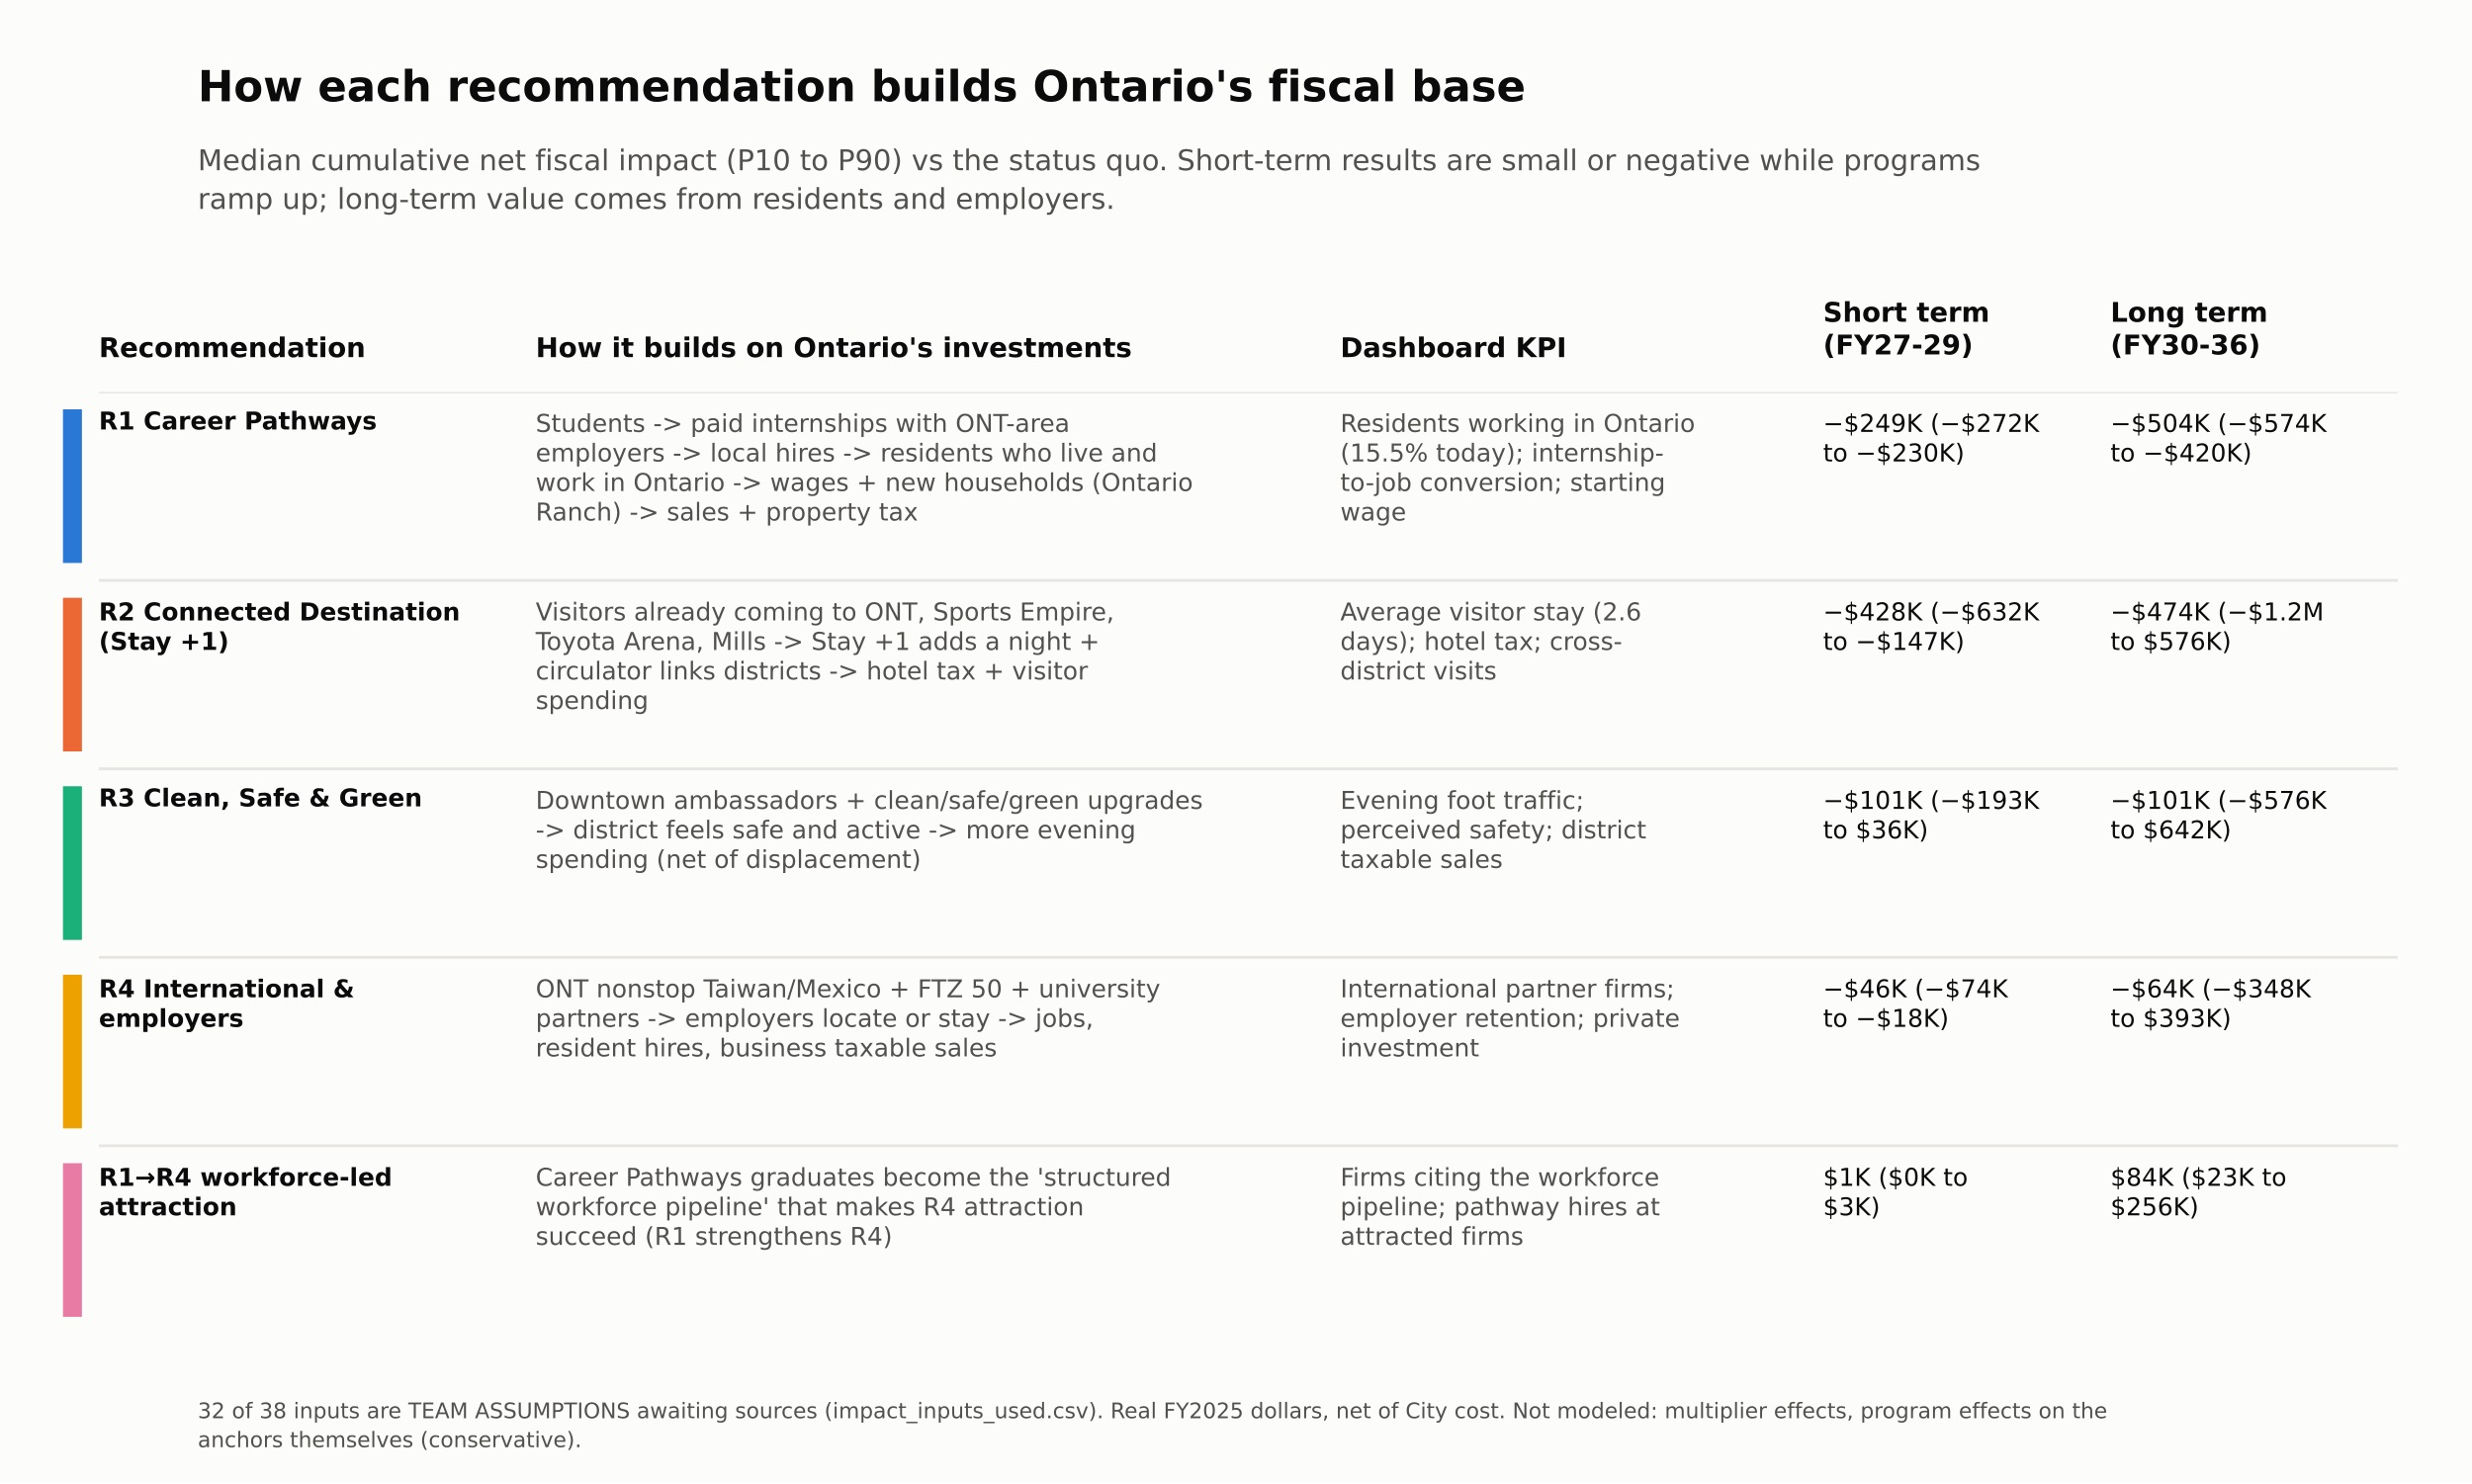
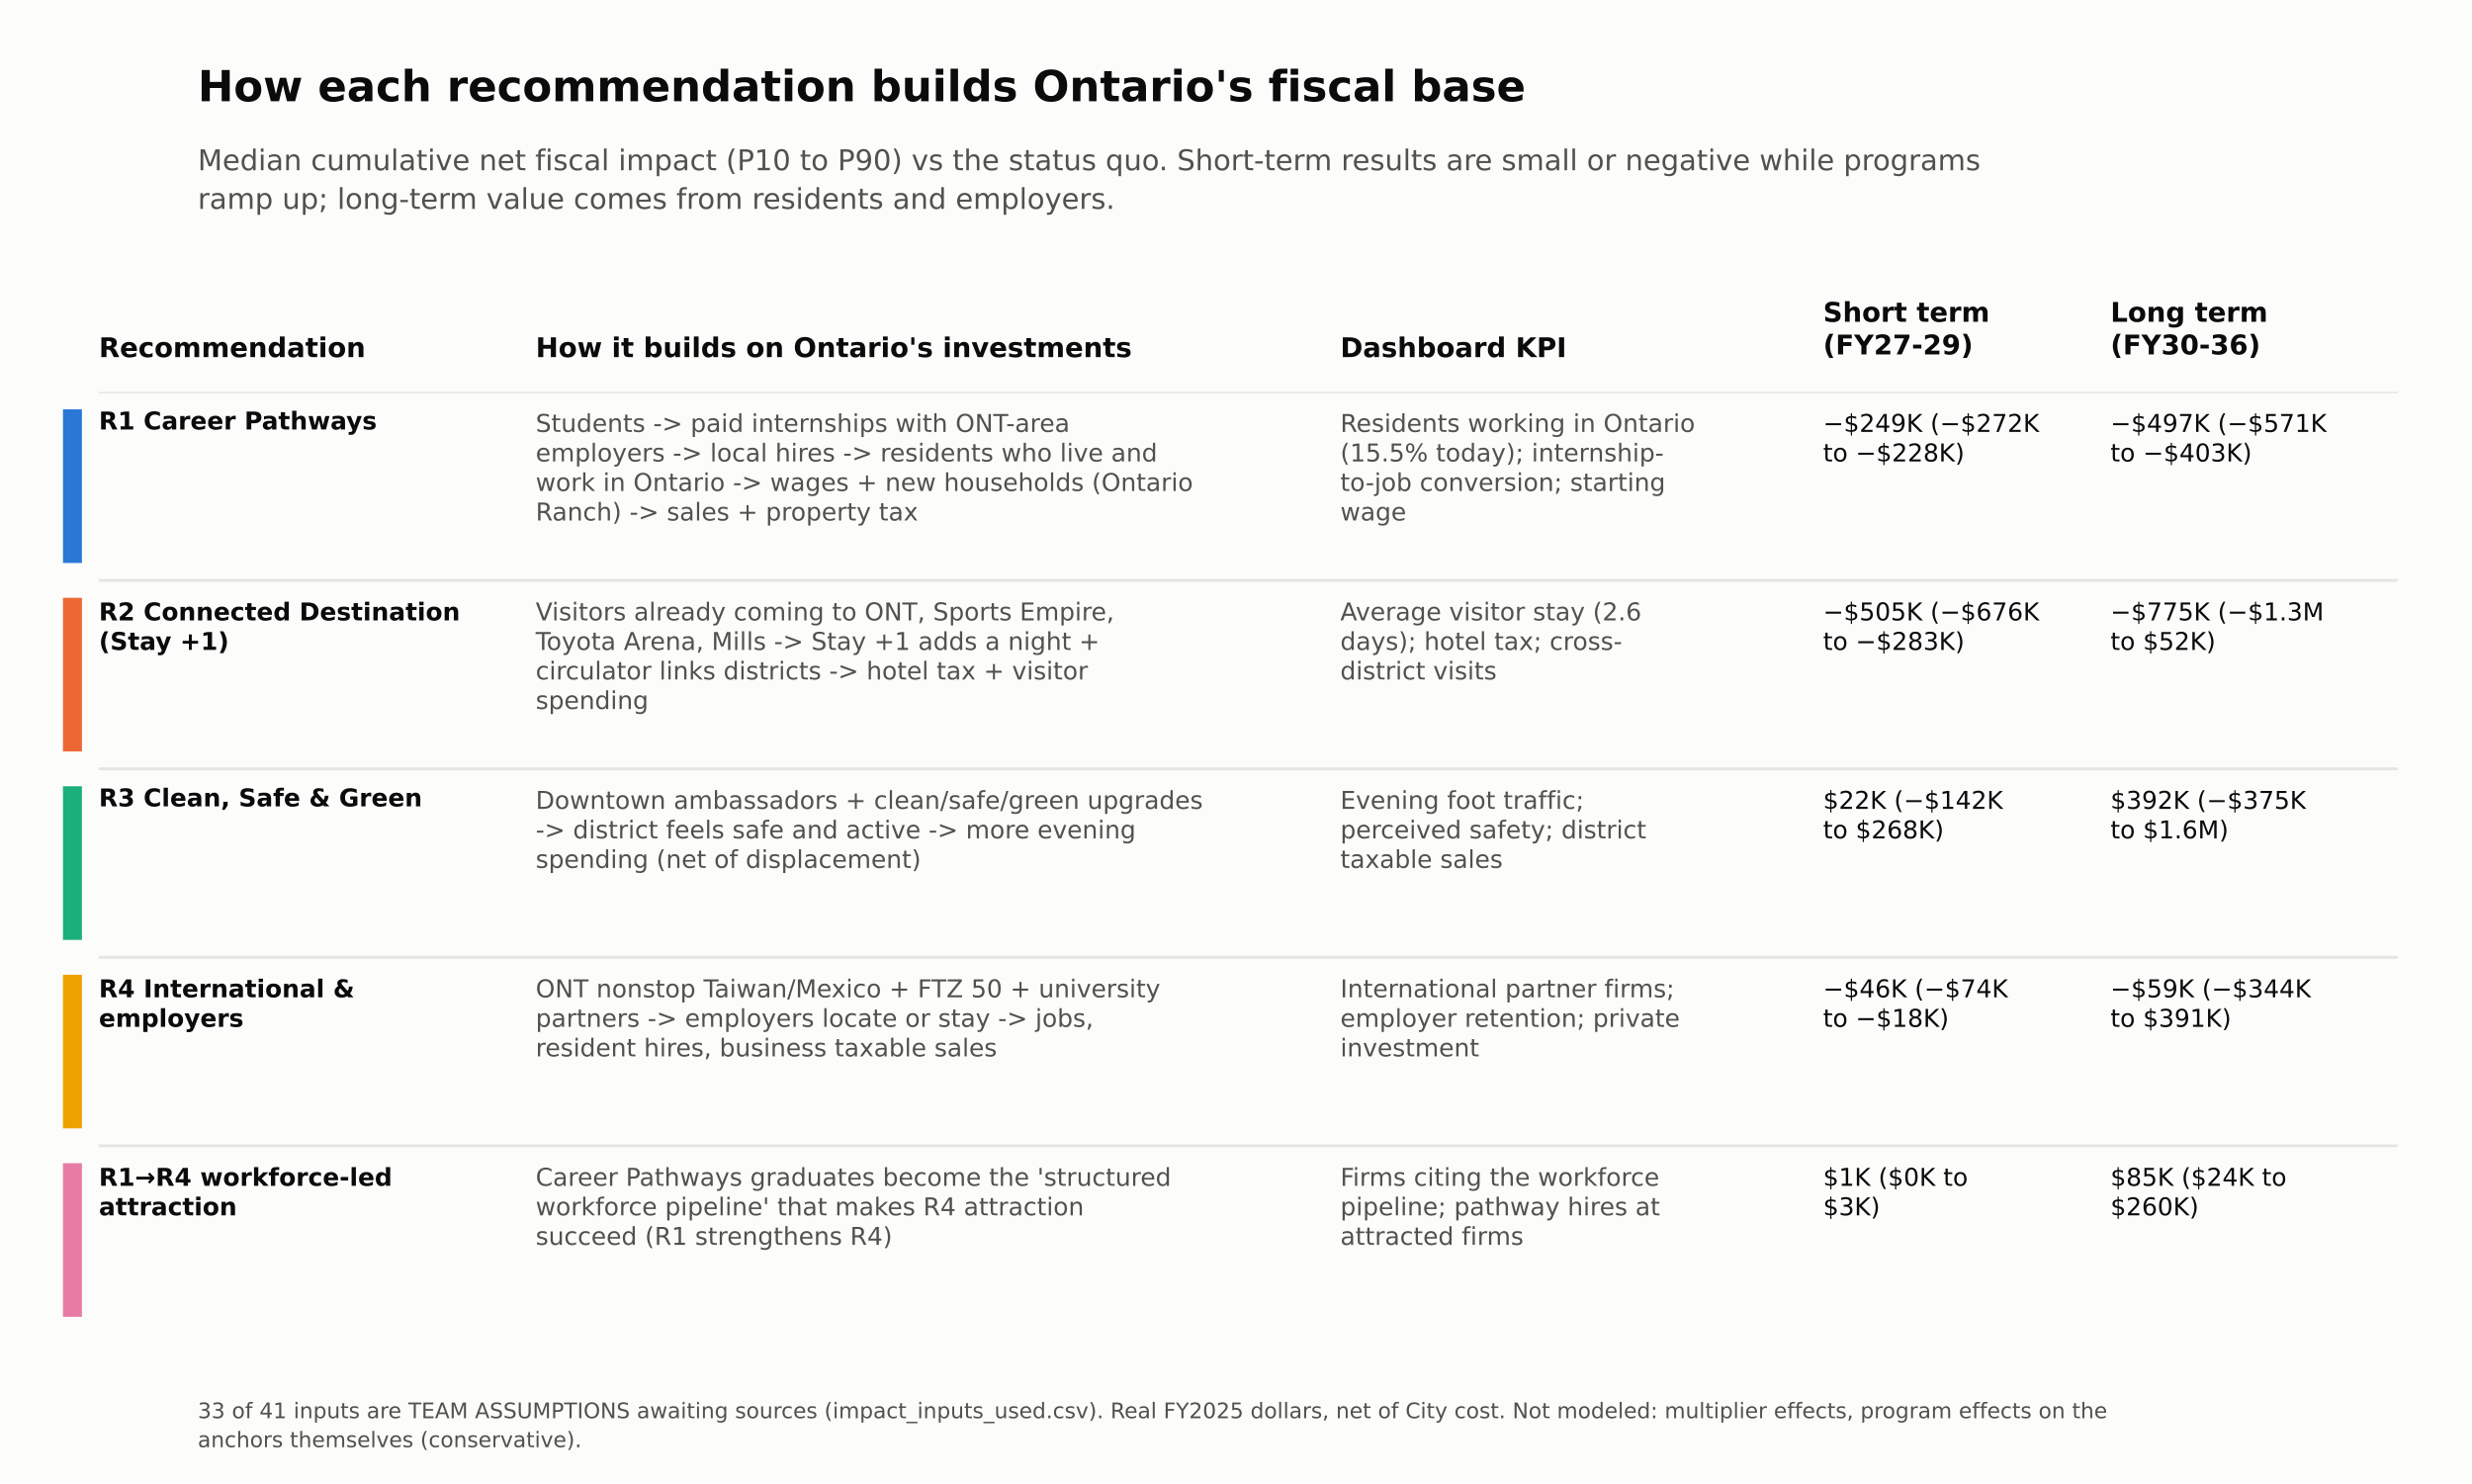
<svg xmlns="http://www.w3.org/2000/svg" width="864pt" height="518.4pt" viewBox="0 0 864 518.4" version="1.1">
  <defs>
    <style type="text/css">*{stroke-linejoin: round; stroke-linecap: butt}</style>
  </defs>
  <g id="figure_1">
    <g id="patch_1">
      <path d="M 0 518.4  L 864 518.4  L 864 0  L 0 0  z " style="fill: #fcfcfb" />
    </g>
    <g id="axes_1">
      <g id="patch_2">
        <path d="M 22.507 196.292  L 28.132 196.292  L 28.132 143.588  L 22.507 143.588  z " style="fill: #2a78d6; stroke: #2a78d6; stroke-linejoin: miter" />
      </g>
      <g id="patch_3">
        <path d="M 22.507 262.172  L 28.132 262.172  L 28.132 209.468  L 22.507 209.468  z " style="fill: #eb6834; stroke: #eb6834; stroke-linejoin: miter" />
      </g>
      <g id="patch_4">
        <path d="M 22.507 328.052  L 28.132 328.052  L 28.132 275.348  L 22.507 275.348  z " style="fill: #1baf7a; stroke: #1baf7a; stroke-linejoin: miter" />
      </g>
      <g id="patch_5">
        <path d="M 22.507 393.932  L 28.132 393.932  L 28.132 341.228  L 22.507 341.228  z " style="fill: #eda100; stroke: #eda100; stroke-linejoin: miter" />
      </g>
      <g id="patch_6">
        <path d="M 22.507 459.812  L 28.132 459.812  L 28.132 407.108  L 22.507 407.108  z " style="fill: #e87ba4; stroke: #e87ba4; stroke-linejoin: miter" />
      </g>
      <g id="line2d_1">
        <path d="M 34.56 137  L 838.08 137  " clip-path="url(#pbd255e1580)" style="fill: none; stroke: #e6e5e1; stroke-linecap: square" />
      </g>
      <g id="line2d_2">
        <path d="M 34.56 202.88  L 838.08 202.88  " clip-path="url(#pbd255e1580)" style="fill: none; stroke: #e6e5e1; stroke-linecap: square" />
      </g>
      <g id="line2d_3">
        <path d="M 34.56 268.76  L 838.08 268.76  " clip-path="url(#pbd255e1580)" style="fill: none; stroke: #e6e5e1; stroke-linecap: square" />
      </g>
      <g id="line2d_4">
        <path d="M 34.56 334.64  L 838.08 334.64  " clip-path="url(#pbd255e1580)" style="fill: none; stroke: #e6e5e1; stroke-linecap: square" />
      </g>
      <g id="line2d_5">
        <path d="M 34.56 400.52  L 838.08 400.52  " clip-path="url(#pbd255e1580)" style="fill: none; stroke: #e6e5e1; stroke-linecap: square" />
      </g>
      <g id="text_1">
        <text style="font-weight: 700; font-size: 9.5px; font-family: 'DejaVu Sans', 'Bitstream Vera Sans', 'Computer Modern Sans Serif', 'Lucida Grande', 'Verdana', 'Geneva', 'Lucid', 'Arial', 'Helvetica', 'Avant Garde', sans-serif; text-anchor: start; fill: #0b0b0b" x="34.56" y="124.836" transform="rotate(-0 34.56 124.8358)">Recommendation</text>
      </g>
      <g id="text_2">
        <text style="font-weight: 700; font-size: 9.5px; font-family: 'DejaVu Sans', 'Bitstream Vera Sans', 'Computer Modern Sans Serif', 'Lucida Grande', 'Verdana', 'Geneva', 'Lucid', 'Arial', 'Helvetica', 'Avant Garde', sans-serif; text-anchor: start; fill: #0b0b0b" x="187.229" y="124.836" transform="rotate(-0 187.2288 124.8358)">How it builds on Ontario's investments</text>
      </g>
      <g id="text_3">
        <text style="font-weight: 700; font-size: 9.5px; font-family: 'DejaVu Sans', 'Bitstream Vera Sans', 'Computer Modern Sans Serif', 'Lucida Grande', 'Verdana', 'Geneva', 'Lucid', 'Arial', 'Helvetica', 'Avant Garde', sans-serif; text-anchor: start; fill: #0b0b0b" x="468.461" y="124.836" transform="rotate(-0 468.4608 124.8358)">Dashboard KPI</text>
      </g>
      <g id="text_4">
        <text style="font-weight: 700; font-size: 9.5px; font-family: 'DejaVu Sans', 'Bitstream Vera Sans', 'Computer Modern Sans Serif', 'Lucida Grande', 'Verdana', 'Geneva', 'Lucid', 'Arial', 'Helvetica', 'Avant Garde', sans-serif; fill: #0b0b0b" transform="translate(637.2 112.483)">Short term</text>
        <text style="font-weight: 700; font-size: 9.5px; font-family: 'DejaVu Sans', 'Bitstream Vera Sans', 'Computer Modern Sans Serif', 'Lucida Grande', 'Verdana', 'Geneva', 'Lucid', 'Arial', 'Helvetica', 'Avant Garde', sans-serif; fill: #0b0b0b" transform="translate(637.2 123.8848)">(FY27-29)</text>
      </g>
      <g id="text_5">
        <text style="font-weight: 700; font-size: 9.5px; font-family: 'DejaVu Sans', 'Bitstream Vera Sans', 'Computer Modern Sans Serif', 'Lucida Grande', 'Verdana', 'Geneva', 'Lucid', 'Arial', 'Helvetica', 'Avant Garde', sans-serif; fill: #0b0b0b" transform="translate(737.64 112.483)">Long term</text>
        <text style="font-weight: 700; font-size: 9.5px; font-family: 'DejaVu Sans', 'Bitstream Vera Sans', 'Computer Modern Sans Serif', 'Lucida Grande', 'Verdana', 'Geneva', 'Lucid', 'Arial', 'Helvetica', 'Avant Garde', sans-serif; fill: #0b0b0b" transform="translate(737.64 123.8848)">(FY30-36)</text>
      </g>
      <g id="text_6">
        <text style="font-weight: 700; font-size: 8.6px; font-family: 'DejaVu Sans', 'Bitstream Vera Sans', 'Computer Modern Sans Serif', 'Lucida Grande', 'Verdana', 'Geneva', 'Lucid', 'Arial', 'Helvetica', 'Avant Garde', sans-serif; text-anchor: start; fill: #0b0b0b" x="34.56" y="150.123" transform="rotate(-0 34.56 150.1227)">R1 Career Pathways</text>
      </g>
      <g id="text_7">
        <text style="font-size: 8.6px; font-family: 'DejaVu Sans', 'Bitstream Vera Sans', 'Computer Modern Sans Serif', 'Lucida Grande', 'Verdana', 'Geneva', 'Lucid', 'Arial', 'Helvetica', 'Avant Garde', sans-serif; fill: #52514e" transform="translate(187.2288 150.9835)">Students -&gt; paid internships with ONT-area</text>
        <text style="font-size: 8.6px; font-family: 'DejaVu Sans', 'Bitstream Vera Sans', 'Computer Modern Sans Serif', 'Lucida Grande', 'Verdana', 'Geneva', 'Lucid', 'Arial', 'Helvetica', 'Avant Garde', sans-serif; fill: #52514e" transform="translate(187.2288 161.3058)">employers -&gt; local hires -&gt; residents who live and</text>
        <text style="font-size: 8.6px; font-family: 'DejaVu Sans', 'Bitstream Vera Sans', 'Computer Modern Sans Serif', 'Lucida Grande', 'Verdana', 'Geneva', 'Lucid', 'Arial', 'Helvetica', 'Avant Garde', sans-serif; fill: #52514e" transform="translate(187.2288 171.6282)">work in Ontario -&gt; wages + new households (Ontario</text>
        <text style="font-size: 8.6px; font-family: 'DejaVu Sans', 'Bitstream Vera Sans', 'Computer Modern Sans Serif', 'Lucida Grande', 'Verdana', 'Geneva', 'Lucid', 'Arial', 'Helvetica', 'Avant Garde', sans-serif; fill: #52514e" transform="translate(187.2288 181.9506)">Ranch) -&gt; sales + property tax</text>
      </g>
      <g id="text_8">
        <text style="font-size: 8.6px; font-family: 'DejaVu Sans', 'Bitstream Vera Sans', 'Computer Modern Sans Serif', 'Lucida Grande', 'Verdana', 'Geneva', 'Lucid', 'Arial', 'Helvetica', 'Avant Garde', sans-serif; fill: #52514e" transform="translate(468.4608 150.9835)">Residents working in Ontario</text>
        <text style="font-size: 8.6px; font-family: 'DejaVu Sans', 'Bitstream Vera Sans', 'Computer Modern Sans Serif', 'Lucida Grande', 'Verdana', 'Geneva', 'Lucid', 'Arial', 'Helvetica', 'Avant Garde', sans-serif; fill: #52514e" transform="translate(468.4608 161.3058)">(15.5% today); internship-</text>
        <text style="font-size: 8.6px; font-family: 'DejaVu Sans', 'Bitstream Vera Sans', 'Computer Modern Sans Serif', 'Lucida Grande', 'Verdana', 'Geneva', 'Lucid', 'Arial', 'Helvetica', 'Avant Garde', sans-serif; fill: #52514e" transform="translate(468.4608 171.6282)">to-job conversion; starting</text>
        <text style="font-size: 8.6px; font-family: 'DejaVu Sans', 'Bitstream Vera Sans', 'Computer Modern Sans Serif', 'Lucida Grande', 'Verdana', 'Geneva', 'Lucid', 'Arial', 'Helvetica', 'Avant Garde', sans-serif; fill: #52514e" transform="translate(468.4608 181.9499)">wage</text>
      </g>
      <g id="text_9">
        <text style="font-size: 8.6px; font-family: 'DejaVu Sans', 'Bitstream Vera Sans', 'Computer Modern Sans Serif', 'Lucida Grande', 'Verdana', 'Geneva', 'Lucid', 'Arial', 'Helvetica', 'Avant Garde', sans-serif; fill: #0b0b0b" transform="translate(637.2 150.9835)">−$249K (−$272K</text>
-         <text style="font-size: 8.6px; font-family: 'DejaVu Sans', 'Bitstream Vera Sans', 'Computer Modern Sans Serif', 'Lucida Grande', 'Verdana', 'Geneva', 'Lucid', 'Arial', 'Helvetica', 'Avant Garde', sans-serif; fill: #0b0b0b" transform="translate(637.2 161.3058)">to −$230K)</text>
+         <text style="font-size: 8.6px; font-family: 'DejaVu Sans', 'Bitstream Vera Sans', 'Computer Modern Sans Serif', 'Lucida Grande', 'Verdana', 'Geneva', 'Lucid', 'Arial', 'Helvetica', 'Avant Garde', sans-serif; fill: #0b0b0b" transform="translate(637.2 161.3058)">to −$228K)</text>
      </g>
      <g id="text_10">
-         <text style="font-size: 8.6px; font-family: 'DejaVu Sans', 'Bitstream Vera Sans', 'Computer Modern Sans Serif', 'Lucida Grande', 'Verdana', 'Geneva', 'Lucid', 'Arial', 'Helvetica', 'Avant Garde', sans-serif; fill: #0b0b0b" transform="translate(737.64 150.9835)">−$504K (−$574K</text>
-         <text style="font-size: 8.6px; font-family: 'DejaVu Sans', 'Bitstream Vera Sans', 'Computer Modern Sans Serif', 'Lucida Grande', 'Verdana', 'Geneva', 'Lucid', 'Arial', 'Helvetica', 'Avant Garde', sans-serif; fill: #0b0b0b" transform="translate(737.64 161.3058)">to −$420K)</text>
+         <text style="font-size: 8.6px; font-family: 'DejaVu Sans', 'Bitstream Vera Sans', 'Computer Modern Sans Serif', 'Lucida Grande', 'Verdana', 'Geneva', 'Lucid', 'Arial', 'Helvetica', 'Avant Garde', sans-serif; fill: #0b0b0b" transform="translate(737.64 150.9835)">−$497K (−$571K</text>
+         <text style="font-size: 8.6px; font-family: 'DejaVu Sans', 'Bitstream Vera Sans', 'Computer Modern Sans Serif', 'Lucida Grande', 'Verdana', 'Geneva', 'Lucid', 'Arial', 'Helvetica', 'Avant Garde', sans-serif; fill: #0b0b0b" transform="translate(737.64 161.3058)">to −$403K)</text>
      </g>
      <g id="text_11">
        <text style="font-weight: 700; font-size: 8.6px; font-family: 'DejaVu Sans', 'Bitstream Vera Sans', 'Computer Modern Sans Serif', 'Lucida Grande', 'Verdana', 'Geneva', 'Lucid', 'Arial', 'Helvetica', 'Avant Garde', sans-serif; fill: #0b0b0b" transform="translate(34.56 216.8635)">R2 Connected Destination</text>
        <text style="font-weight: 700; font-size: 8.6px; font-family: 'DejaVu Sans', 'Bitstream Vera Sans', 'Computer Modern Sans Serif', 'Lucida Grande', 'Verdana', 'Geneva', 'Lucid', 'Arial', 'Helvetica', 'Avant Garde', sans-serif; fill: #0b0b0b" transform="translate(34.56 227.1852)">(Stay +1)</text>
      </g>
      <g id="text_12">
        <text style="font-size: 8.6px; font-family: 'DejaVu Sans', 'Bitstream Vera Sans', 'Computer Modern Sans Serif', 'Lucida Grande', 'Verdana', 'Geneva', 'Lucid', 'Arial', 'Helvetica', 'Avant Garde', sans-serif; fill: #52514e" transform="translate(187.2288 216.8635)">Visitors already coming to ONT, Sports Empire,</text>
        <text style="font-size: 8.6px; font-family: 'DejaVu Sans', 'Bitstream Vera Sans', 'Computer Modern Sans Serif', 'Lucida Grande', 'Verdana', 'Geneva', 'Lucid', 'Arial', 'Helvetica', 'Avant Garde', sans-serif; fill: #52514e" transform="translate(187.2288 227.1858)">Toyota Arena, Mills -&gt; Stay +1 adds a night +</text>
        <text style="font-size: 8.6px; font-family: 'DejaVu Sans', 'Bitstream Vera Sans', 'Computer Modern Sans Serif', 'Lucida Grande', 'Verdana', 'Geneva', 'Lucid', 'Arial', 'Helvetica', 'Avant Garde', sans-serif; fill: #52514e" transform="translate(187.2288 237.5082)">circulator links districts -&gt; hotel tax + visitor</text>
        <text style="font-size: 8.6px; font-family: 'DejaVu Sans', 'Bitstream Vera Sans', 'Computer Modern Sans Serif', 'Lucida Grande', 'Verdana', 'Geneva', 'Lucid', 'Arial', 'Helvetica', 'Avant Garde', sans-serif; fill: #52514e" transform="translate(187.2288 247.8306)">spending</text>
      </g>
      <g id="text_13">
        <text style="font-size: 8.6px; font-family: 'DejaVu Sans', 'Bitstream Vera Sans', 'Computer Modern Sans Serif', 'Lucida Grande', 'Verdana', 'Geneva', 'Lucid', 'Arial', 'Helvetica', 'Avant Garde', sans-serif; fill: #52514e" transform="translate(468.4608 216.8635)">Average visitor stay (2.6</text>
        <text style="font-size: 8.6px; font-family: 'DejaVu Sans', 'Bitstream Vera Sans', 'Computer Modern Sans Serif', 'Lucida Grande', 'Verdana', 'Geneva', 'Lucid', 'Arial', 'Helvetica', 'Avant Garde', sans-serif; fill: #52514e" transform="translate(468.4608 227.1858)">days); hotel tax; cross-</text>
        <text style="font-size: 8.6px; font-family: 'DejaVu Sans', 'Bitstream Vera Sans', 'Computer Modern Sans Serif', 'Lucida Grande', 'Verdana', 'Geneva', 'Lucid', 'Arial', 'Helvetica', 'Avant Garde', sans-serif; fill: #52514e" transform="translate(468.4608 237.5082)">district visits</text>
      </g>
      <g id="text_14">
-         <text style="font-size: 8.6px; font-family: 'DejaVu Sans', 'Bitstream Vera Sans', 'Computer Modern Sans Serif', 'Lucida Grande', 'Verdana', 'Geneva', 'Lucid', 'Arial', 'Helvetica', 'Avant Garde', sans-serif; fill: #0b0b0b" transform="translate(637.2 216.8635)">−$428K (−$632K</text>
-         <text style="font-size: 8.6px; font-family: 'DejaVu Sans', 'Bitstream Vera Sans', 'Computer Modern Sans Serif', 'Lucida Grande', 'Verdana', 'Geneva', 'Lucid', 'Arial', 'Helvetica', 'Avant Garde', sans-serif; fill: #0b0b0b" transform="translate(637.2 227.1858)">to −$147K)</text>
+         <text style="font-size: 8.6px; font-family: 'DejaVu Sans', 'Bitstream Vera Sans', 'Computer Modern Sans Serif', 'Lucida Grande', 'Verdana', 'Geneva', 'Lucid', 'Arial', 'Helvetica', 'Avant Garde', sans-serif; fill: #0b0b0b" transform="translate(637.2 216.8635)">−$505K (−$676K</text>
+         <text style="font-size: 8.6px; font-family: 'DejaVu Sans', 'Bitstream Vera Sans', 'Computer Modern Sans Serif', 'Lucida Grande', 'Verdana', 'Geneva', 'Lucid', 'Arial', 'Helvetica', 'Avant Garde', sans-serif; fill: #0b0b0b" transform="translate(637.2 227.1858)">to −$283K)</text>
      </g>
      <g id="text_15">
-         <text style="font-size: 8.6px; font-family: 'DejaVu Sans', 'Bitstream Vera Sans', 'Computer Modern Sans Serif', 'Lucida Grande', 'Verdana', 'Geneva', 'Lucid', 'Arial', 'Helvetica', 'Avant Garde', sans-serif; fill: #0b0b0b" transform="translate(737.64 216.8635)">−$474K (−$1.2M</text>
-         <text style="font-size: 8.6px; font-family: 'DejaVu Sans', 'Bitstream Vera Sans', 'Computer Modern Sans Serif', 'Lucida Grande', 'Verdana', 'Geneva', 'Lucid', 'Arial', 'Helvetica', 'Avant Garde', sans-serif; fill: #0b0b0b" transform="translate(737.64 227.1858)">to $576K)</text>
+         <text style="font-size: 8.6px; font-family: 'DejaVu Sans', 'Bitstream Vera Sans', 'Computer Modern Sans Serif', 'Lucida Grande', 'Verdana', 'Geneva', 'Lucid', 'Arial', 'Helvetica', 'Avant Garde', sans-serif; fill: #0b0b0b" transform="translate(737.64 216.8635)">−$775K (−$1.3M</text>
+         <text style="font-size: 8.6px; font-family: 'DejaVu Sans', 'Bitstream Vera Sans', 'Computer Modern Sans Serif', 'Lucida Grande', 'Verdana', 'Geneva', 'Lucid', 'Arial', 'Helvetica', 'Avant Garde', sans-serif; fill: #0b0b0b" transform="translate(737.64 227.1858)">to $52K)</text>
      </g>
      <g id="text_16">
        <text style="font-weight: 700; font-size: 8.6px; font-family: 'DejaVu Sans', 'Bitstream Vera Sans', 'Computer Modern Sans Serif', 'Lucida Grande', 'Verdana', 'Geneva', 'Lucid', 'Arial', 'Helvetica', 'Avant Garde', sans-serif; text-anchor: start; fill: #0b0b0b" x="34.56" y="281.883" transform="rotate(-0 34.56 281.8827)">R3 Clean, Safe &amp; Green</text>
      </g>
      <g id="text_17">
        <text style="font-size: 8.6px; font-family: 'DejaVu Sans', 'Bitstream Vera Sans', 'Computer Modern Sans Serif', 'Lucida Grande', 'Verdana', 'Geneva', 'Lucid', 'Arial', 'Helvetica', 'Avant Garde', sans-serif; fill: #52514e" transform="translate(187.2288 282.7435)">Downtown ambassadors + clean/safe/green upgrades</text>
        <text style="font-size: 8.6px; font-family: 'DejaVu Sans', 'Bitstream Vera Sans', 'Computer Modern Sans Serif', 'Lucida Grande', 'Verdana', 'Geneva', 'Lucid', 'Arial', 'Helvetica', 'Avant Garde', sans-serif; fill: #52514e" transform="translate(187.2288 293.0658)">-&gt; district feels safe and active -&gt; more evening</text>
        <text style="font-size: 8.6px; font-family: 'DejaVu Sans', 'Bitstream Vera Sans', 'Computer Modern Sans Serif', 'Lucida Grande', 'Verdana', 'Geneva', 'Lucid', 'Arial', 'Helvetica', 'Avant Garde', sans-serif; fill: #52514e" transform="translate(187.2288 303.3882)">spending (net of displacement)</text>
      </g>
      <g id="text_18">
        <text style="font-size: 8.6px; font-family: 'DejaVu Sans', 'Bitstream Vera Sans', 'Computer Modern Sans Serif', 'Lucida Grande', 'Verdana', 'Geneva', 'Lucid', 'Arial', 'Helvetica', 'Avant Garde', sans-serif; fill: #52514e" transform="translate(468.4608 282.7435)">Evening foot traffic;</text>
        <text style="font-size: 8.6px; font-family: 'DejaVu Sans', 'Bitstream Vera Sans', 'Computer Modern Sans Serif', 'Lucida Grande', 'Verdana', 'Geneva', 'Lucid', 'Arial', 'Helvetica', 'Avant Garde', sans-serif; fill: #52514e" transform="translate(468.4608 293.0658)">perceived safety; district</text>
        <text style="font-size: 8.6px; font-family: 'DejaVu Sans', 'Bitstream Vera Sans', 'Computer Modern Sans Serif', 'Lucida Grande', 'Verdana', 'Geneva', 'Lucid', 'Arial', 'Helvetica', 'Avant Garde', sans-serif; fill: #52514e" transform="translate(468.4608 303.3882)">taxable sales</text>
      </g>
      <g id="text_19">
-         <text style="font-size: 8.6px; font-family: 'DejaVu Sans', 'Bitstream Vera Sans', 'Computer Modern Sans Serif', 'Lucida Grande', 'Verdana', 'Geneva', 'Lucid', 'Arial', 'Helvetica', 'Avant Garde', sans-serif; fill: #0b0b0b" transform="translate(637.2 282.7435)">−$101K (−$193K</text>
-         <text style="font-size: 8.6px; font-family: 'DejaVu Sans', 'Bitstream Vera Sans', 'Computer Modern Sans Serif', 'Lucida Grande', 'Verdana', 'Geneva', 'Lucid', 'Arial', 'Helvetica', 'Avant Garde', sans-serif; fill: #0b0b0b" transform="translate(637.2 293.0658)">to $36K)</text>
+         <text style="font-size: 8.6px; font-family: 'DejaVu Sans', 'Bitstream Vera Sans', 'Computer Modern Sans Serif', 'Lucida Grande', 'Verdana', 'Geneva', 'Lucid', 'Arial', 'Helvetica', 'Avant Garde', sans-serif; fill: #0b0b0b" transform="translate(637.2 282.7435)">$22K (−$142K</text>
+         <text style="font-size: 8.6px; font-family: 'DejaVu Sans', 'Bitstream Vera Sans', 'Computer Modern Sans Serif', 'Lucida Grande', 'Verdana', 'Geneva', 'Lucid', 'Arial', 'Helvetica', 'Avant Garde', sans-serif; fill: #0b0b0b" transform="translate(637.2 293.0658)">to $268K)</text>
      </g>
      <g id="text_20">
-         <text style="font-size: 8.6px; font-family: 'DejaVu Sans', 'Bitstream Vera Sans', 'Computer Modern Sans Serif', 'Lucida Grande', 'Verdana', 'Geneva', 'Lucid', 'Arial', 'Helvetica', 'Avant Garde', sans-serif; fill: #0b0b0b" transform="translate(737.64 282.7435)">−$101K (−$576K</text>
-         <text style="font-size: 8.6px; font-family: 'DejaVu Sans', 'Bitstream Vera Sans', 'Computer Modern Sans Serif', 'Lucida Grande', 'Verdana', 'Geneva', 'Lucid', 'Arial', 'Helvetica', 'Avant Garde', sans-serif; fill: #0b0b0b" transform="translate(737.64 293.0658)">to $642K)</text>
+         <text style="font-size: 8.6px; font-family: 'DejaVu Sans', 'Bitstream Vera Sans', 'Computer Modern Sans Serif', 'Lucida Grande', 'Verdana', 'Geneva', 'Lucid', 'Arial', 'Helvetica', 'Avant Garde', sans-serif; fill: #0b0b0b" transform="translate(737.64 282.7435)">$392K (−$375K</text>
+         <text style="font-size: 8.6px; font-family: 'DejaVu Sans', 'Bitstream Vera Sans', 'Computer Modern Sans Serif', 'Lucida Grande', 'Verdana', 'Geneva', 'Lucid', 'Arial', 'Helvetica', 'Avant Garde', sans-serif; fill: #0b0b0b" transform="translate(737.64 293.0658)">to $1.6M)</text>
      </g>
      <g id="text_21">
        <text style="font-weight: 700; font-size: 8.6px; font-family: 'DejaVu Sans', 'Bitstream Vera Sans', 'Computer Modern Sans Serif', 'Lucida Grande', 'Verdana', 'Geneva', 'Lucid', 'Arial', 'Helvetica', 'Avant Garde', sans-serif; fill: #0b0b0b" transform="translate(34.56 348.6235)">R4 International &amp;</text>
        <text style="font-weight: 700; font-size: 8.6px; font-family: 'DejaVu Sans', 'Bitstream Vera Sans', 'Computer Modern Sans Serif', 'Lucida Grande', 'Verdana', 'Geneva', 'Lucid', 'Arial', 'Helvetica', 'Avant Garde', sans-serif; fill: #0b0b0b" transform="translate(34.56 358.9458)">employers</text>
      </g>
      <g id="text_22">
        <text style="font-size: 8.6px; font-family: 'DejaVu Sans', 'Bitstream Vera Sans', 'Computer Modern Sans Serif', 'Lucida Grande', 'Verdana', 'Geneva', 'Lucid', 'Arial', 'Helvetica', 'Avant Garde', sans-serif; fill: #52514e" transform="translate(187.2288 348.6235)">ONT nonstop Taiwan/Mexico + FTZ 50 + university</text>
        <text style="font-size: 8.6px; font-family: 'DejaVu Sans', 'Bitstream Vera Sans', 'Computer Modern Sans Serif', 'Lucida Grande', 'Verdana', 'Geneva', 'Lucid', 'Arial', 'Helvetica', 'Avant Garde', sans-serif; fill: #52514e" transform="translate(187.2288 358.9458)">partners -&gt; employers locate or stay -&gt; jobs,</text>
        <text style="font-size: 8.6px; font-family: 'DejaVu Sans', 'Bitstream Vera Sans', 'Computer Modern Sans Serif', 'Lucida Grande', 'Verdana', 'Geneva', 'Lucid', 'Arial', 'Helvetica', 'Avant Garde', sans-serif; fill: #52514e" transform="translate(187.2288 369.2682)">resident hires, business taxable sales</text>
      </g>
      <g id="text_23">
        <text style="font-size: 8.6px; font-family: 'DejaVu Sans', 'Bitstream Vera Sans', 'Computer Modern Sans Serif', 'Lucida Grande', 'Verdana', 'Geneva', 'Lucid', 'Arial', 'Helvetica', 'Avant Garde', sans-serif; fill: #52514e" transform="translate(468.4608 348.6235)">International partner firms;</text>
        <text style="font-size: 8.6px; font-family: 'DejaVu Sans', 'Bitstream Vera Sans', 'Computer Modern Sans Serif', 'Lucida Grande', 'Verdana', 'Geneva', 'Lucid', 'Arial', 'Helvetica', 'Avant Garde', sans-serif; fill: #52514e" transform="translate(468.4608 358.9458)">employer retention; private</text>
        <text style="font-size: 8.6px; font-family: 'DejaVu Sans', 'Bitstream Vera Sans', 'Computer Modern Sans Serif', 'Lucida Grande', 'Verdana', 'Geneva', 'Lucid', 'Arial', 'Helvetica', 'Avant Garde', sans-serif; fill: #52514e" transform="translate(468.4608 369.2682)">investment</text>
      </g>
      <g id="text_24">
        <text style="font-size: 8.6px; font-family: 'DejaVu Sans', 'Bitstream Vera Sans', 'Computer Modern Sans Serif', 'Lucida Grande', 'Verdana', 'Geneva', 'Lucid', 'Arial', 'Helvetica', 'Avant Garde', sans-serif; fill: #0b0b0b" transform="translate(637.2 348.6235)">−$46K (−$74K</text>
        <text style="font-size: 8.6px; font-family: 'DejaVu Sans', 'Bitstream Vera Sans', 'Computer Modern Sans Serif', 'Lucida Grande', 'Verdana', 'Geneva', 'Lucid', 'Arial', 'Helvetica', 'Avant Garde', sans-serif; fill: #0b0b0b" transform="translate(637.2 358.9458)">to −$18K)</text>
      </g>
      <g id="text_25">
-         <text style="font-size: 8.6px; font-family: 'DejaVu Sans', 'Bitstream Vera Sans', 'Computer Modern Sans Serif', 'Lucida Grande', 'Verdana', 'Geneva', 'Lucid', 'Arial', 'Helvetica', 'Avant Garde', sans-serif; fill: #0b0b0b" transform="translate(737.64 348.6235)">−$64K (−$348K</text>
-         <text style="font-size: 8.6px; font-family: 'DejaVu Sans', 'Bitstream Vera Sans', 'Computer Modern Sans Serif', 'Lucida Grande', 'Verdana', 'Geneva', 'Lucid', 'Arial', 'Helvetica', 'Avant Garde', sans-serif; fill: #0b0b0b" transform="translate(737.64 358.9458)">to $393K)</text>
+         <text style="font-size: 8.6px; font-family: 'DejaVu Sans', 'Bitstream Vera Sans', 'Computer Modern Sans Serif', 'Lucida Grande', 'Verdana', 'Geneva', 'Lucid', 'Arial', 'Helvetica', 'Avant Garde', sans-serif; fill: #0b0b0b" transform="translate(737.64 348.6235)">−$59K (−$344K</text>
+         <text style="font-size: 8.6px; font-family: 'DejaVu Sans', 'Bitstream Vera Sans', 'Computer Modern Sans Serif', 'Lucida Grande', 'Verdana', 'Geneva', 'Lucid', 'Arial', 'Helvetica', 'Avant Garde', sans-serif; fill: #0b0b0b" transform="translate(737.64 358.9458)">to $391K)</text>
      </g>
      <g id="text_26">
        <text style="font-weight: 700; font-size: 8.6px; font-family: 'DejaVu Sans', 'Bitstream Vera Sans', 'Computer Modern Sans Serif', 'Lucida Grande', 'Verdana', 'Geneva', 'Lucid', 'Arial', 'Helvetica', 'Avant Garde', sans-serif; fill: #0b0b0b" transform="translate(34.56 414.5035)">R1→R4 workforce-led</text>
        <text style="font-weight: 700; font-size: 8.6px; font-family: 'DejaVu Sans', 'Bitstream Vera Sans', 'Computer Modern Sans Serif', 'Lucida Grande', 'Verdana', 'Geneva', 'Lucid', 'Arial', 'Helvetica', 'Avant Garde', sans-serif; fill: #0b0b0b" transform="translate(34.56 424.8258)">attraction</text>
      </g>
      <g id="text_27">
        <text style="font-size: 8.6px; font-family: 'DejaVu Sans', 'Bitstream Vera Sans', 'Computer Modern Sans Serif', 'Lucida Grande', 'Verdana', 'Geneva', 'Lucid', 'Arial', 'Helvetica', 'Avant Garde', sans-serif; fill: #52514e" transform="translate(187.2288 414.5035)">Career Pathways graduates become the 'structured</text>
        <text style="font-size: 8.6px; font-family: 'DejaVu Sans', 'Bitstream Vera Sans', 'Computer Modern Sans Serif', 'Lucida Grande', 'Verdana', 'Geneva', 'Lucid', 'Arial', 'Helvetica', 'Avant Garde', sans-serif; fill: #52514e" transform="translate(187.2288 424.8258)">workforce pipeline' that makes R4 attraction</text>
        <text style="font-size: 8.6px; font-family: 'DejaVu Sans', 'Bitstream Vera Sans', 'Computer Modern Sans Serif', 'Lucida Grande', 'Verdana', 'Geneva', 'Lucid', 'Arial', 'Helvetica', 'Avant Garde', sans-serif; fill: #52514e" transform="translate(187.2288 435.1482)">succeed (R1 strengthens R4)</text>
      </g>
      <g id="text_28">
        <text style="font-size: 8.6px; font-family: 'DejaVu Sans', 'Bitstream Vera Sans', 'Computer Modern Sans Serif', 'Lucida Grande', 'Verdana', 'Geneva', 'Lucid', 'Arial', 'Helvetica', 'Avant Garde', sans-serif; fill: #52514e" transform="translate(468.4608 414.5035)">Firms citing the workforce</text>
        <text style="font-size: 8.6px; font-family: 'DejaVu Sans', 'Bitstream Vera Sans', 'Computer Modern Sans Serif', 'Lucida Grande', 'Verdana', 'Geneva', 'Lucid', 'Arial', 'Helvetica', 'Avant Garde', sans-serif; fill: #52514e" transform="translate(468.4608 424.8258)">pipeline; pathway hires at</text>
        <text style="font-size: 8.6px; font-family: 'DejaVu Sans', 'Bitstream Vera Sans', 'Computer Modern Sans Serif', 'Lucida Grande', 'Verdana', 'Geneva', 'Lucid', 'Arial', 'Helvetica', 'Avant Garde', sans-serif; fill: #52514e" transform="translate(468.4608 435.1482)">attracted firms</text>
      </g>
      <g id="text_29">
        <text style="font-size: 8.6px; font-family: 'DejaVu Sans', 'Bitstream Vera Sans', 'Computer Modern Sans Serif', 'Lucida Grande', 'Verdana', 'Geneva', 'Lucid', 'Arial', 'Helvetica', 'Avant Garde', sans-serif; fill: #0b0b0b" transform="translate(637.2 414.5035)">$1K ($0K to</text>
        <text style="font-size: 8.6px; font-family: 'DejaVu Sans', 'Bitstream Vera Sans', 'Computer Modern Sans Serif', 'Lucida Grande', 'Verdana', 'Geneva', 'Lucid', 'Arial', 'Helvetica', 'Avant Garde', sans-serif; fill: #0b0b0b" transform="translate(637.2 424.8258)">$3K)</text>
      </g>
      <g id="text_30">
-         <text style="font-size: 8.6px; font-family: 'DejaVu Sans', 'Bitstream Vera Sans', 'Computer Modern Sans Serif', 'Lucida Grande', 'Verdana', 'Geneva', 'Lucid', 'Arial', 'Helvetica', 'Avant Garde', sans-serif; fill: #0b0b0b" transform="translate(737.64 414.5035)">$84K ($23K to</text>
-         <text style="font-size: 8.6px; font-family: 'DejaVu Sans', 'Bitstream Vera Sans', 'Computer Modern Sans Serif', 'Lucida Grande', 'Verdana', 'Geneva', 'Lucid', 'Arial', 'Helvetica', 'Avant Garde', sans-serif; fill: #0b0b0b" transform="translate(737.64 424.8258)">$256K)</text>
+         <text style="font-size: 8.6px; font-family: 'DejaVu Sans', 'Bitstream Vera Sans', 'Computer Modern Sans Serif', 'Lucida Grande', 'Verdana', 'Geneva', 'Lucid', 'Arial', 'Helvetica', 'Avant Garde', sans-serif; fill: #0b0b0b" transform="translate(737.64 414.5035)">$85K ($24K to</text>
+         <text style="font-size: 8.6px; font-family: 'DejaVu Sans', 'Bitstream Vera Sans', 'Computer Modern Sans Serif', 'Lucida Grande', 'Verdana', 'Geneva', 'Lucid', 'Arial', 'Helvetica', 'Avant Garde', sans-serif; fill: #0b0b0b" transform="translate(737.64 424.8258)">$260K)</text>
      </g>
    </g>
    <g id="text_31">
      <text style="font-weight: 700; font-size: 15px; font-family: 'DejaVu Sans', 'Bitstream Vera Sans', 'Computer Modern Sans Serif', 'Lucida Grande', 'Verdana', 'Geneva', 'Lucid', 'Arial', 'Helvetica', 'Avant Garde', sans-serif; text-anchor: start; fill: #0b0b0b" x="69.12" y="35.398" transform="rotate(-0 69.12 35.39766)">How each recommendation builds Ontario's fiscal base</text>
    </g>
    <g id="text_32">
      <text style="font-size: 10px; font-family: 'DejaVu Sans', 'Bitstream Vera Sans', 'Computer Modern Sans Serif', 'Lucida Grande', 'Verdana', 'Geneva', 'Lucid', 'Arial', 'Helvetica', 'Avant Garde', sans-serif; fill: #52514e" transform="translate(69.12 59.50937)">Median cumulative net fiscal impact (P10 to P90) vs the status quo. Short-term results are small or negative while programs</text>
      <text style="font-size: 10px; font-family: 'DejaVu Sans', 'Bitstream Vera Sans', 'Computer Modern Sans Serif', 'Lucida Grande', 'Verdana', 'Geneva', 'Lucid', 'Arial', 'Helvetica', 'Avant Garde', sans-serif; fill: #52514e" transform="translate(69.12 73.00938)">ramp up; long-term value comes from residents and employers.</text>
    </g>
    <g id="text_33">
-       <text style="font-size: 7.5px; font-family: 'DejaVu Sans', 'Bitstream Vera Sans', 'Computer Modern Sans Serif', 'Lucida Grande', 'Verdana', 'Geneva', 'Lucid', 'Arial', 'Helvetica', 'Avant Garde', sans-serif; fill: #52514e" transform="translate(69.12 495.7402)">32 of 38 inputs are TEAM ASSUMPTIONS awaiting sources (impact_inputs_used.csv). Real FY2025 dollars, net of City cost. Not modeled: multiplier effects, program effects on the</text>
+       <text style="font-size: 7.5px; font-family: 'DejaVu Sans', 'Bitstream Vera Sans', 'Computer Modern Sans Serif', 'Lucida Grande', 'Verdana', 'Geneva', 'Lucid', 'Arial', 'Helvetica', 'Avant Garde', sans-serif; fill: #52514e" transform="translate(69.12 495.7402)">33 of 41 inputs are TEAM ASSUMPTIONS awaiting sources (impact_inputs_used.csv). Real FY2025 dollars, net of City cost. Not modeled: multiplier effects, program effects on the</text>
      <text style="font-size: 7.5px; font-family: 'DejaVu Sans', 'Bitstream Vera Sans', 'Computer Modern Sans Serif', 'Lucida Grande', 'Verdana', 'Geneva', 'Lucid', 'Arial', 'Helvetica', 'Avant Garde', sans-serif; fill: #52514e" transform="translate(69.12 505.8799)">anchors themselves (conservative).</text>
    </g>
  </g>
  <defs>
    <clipPath id="pbd255e1580">
      <rect x="34.56" y="137" width="803.52" height="329.4" />
    </clipPath>
  </defs>
</svg>
